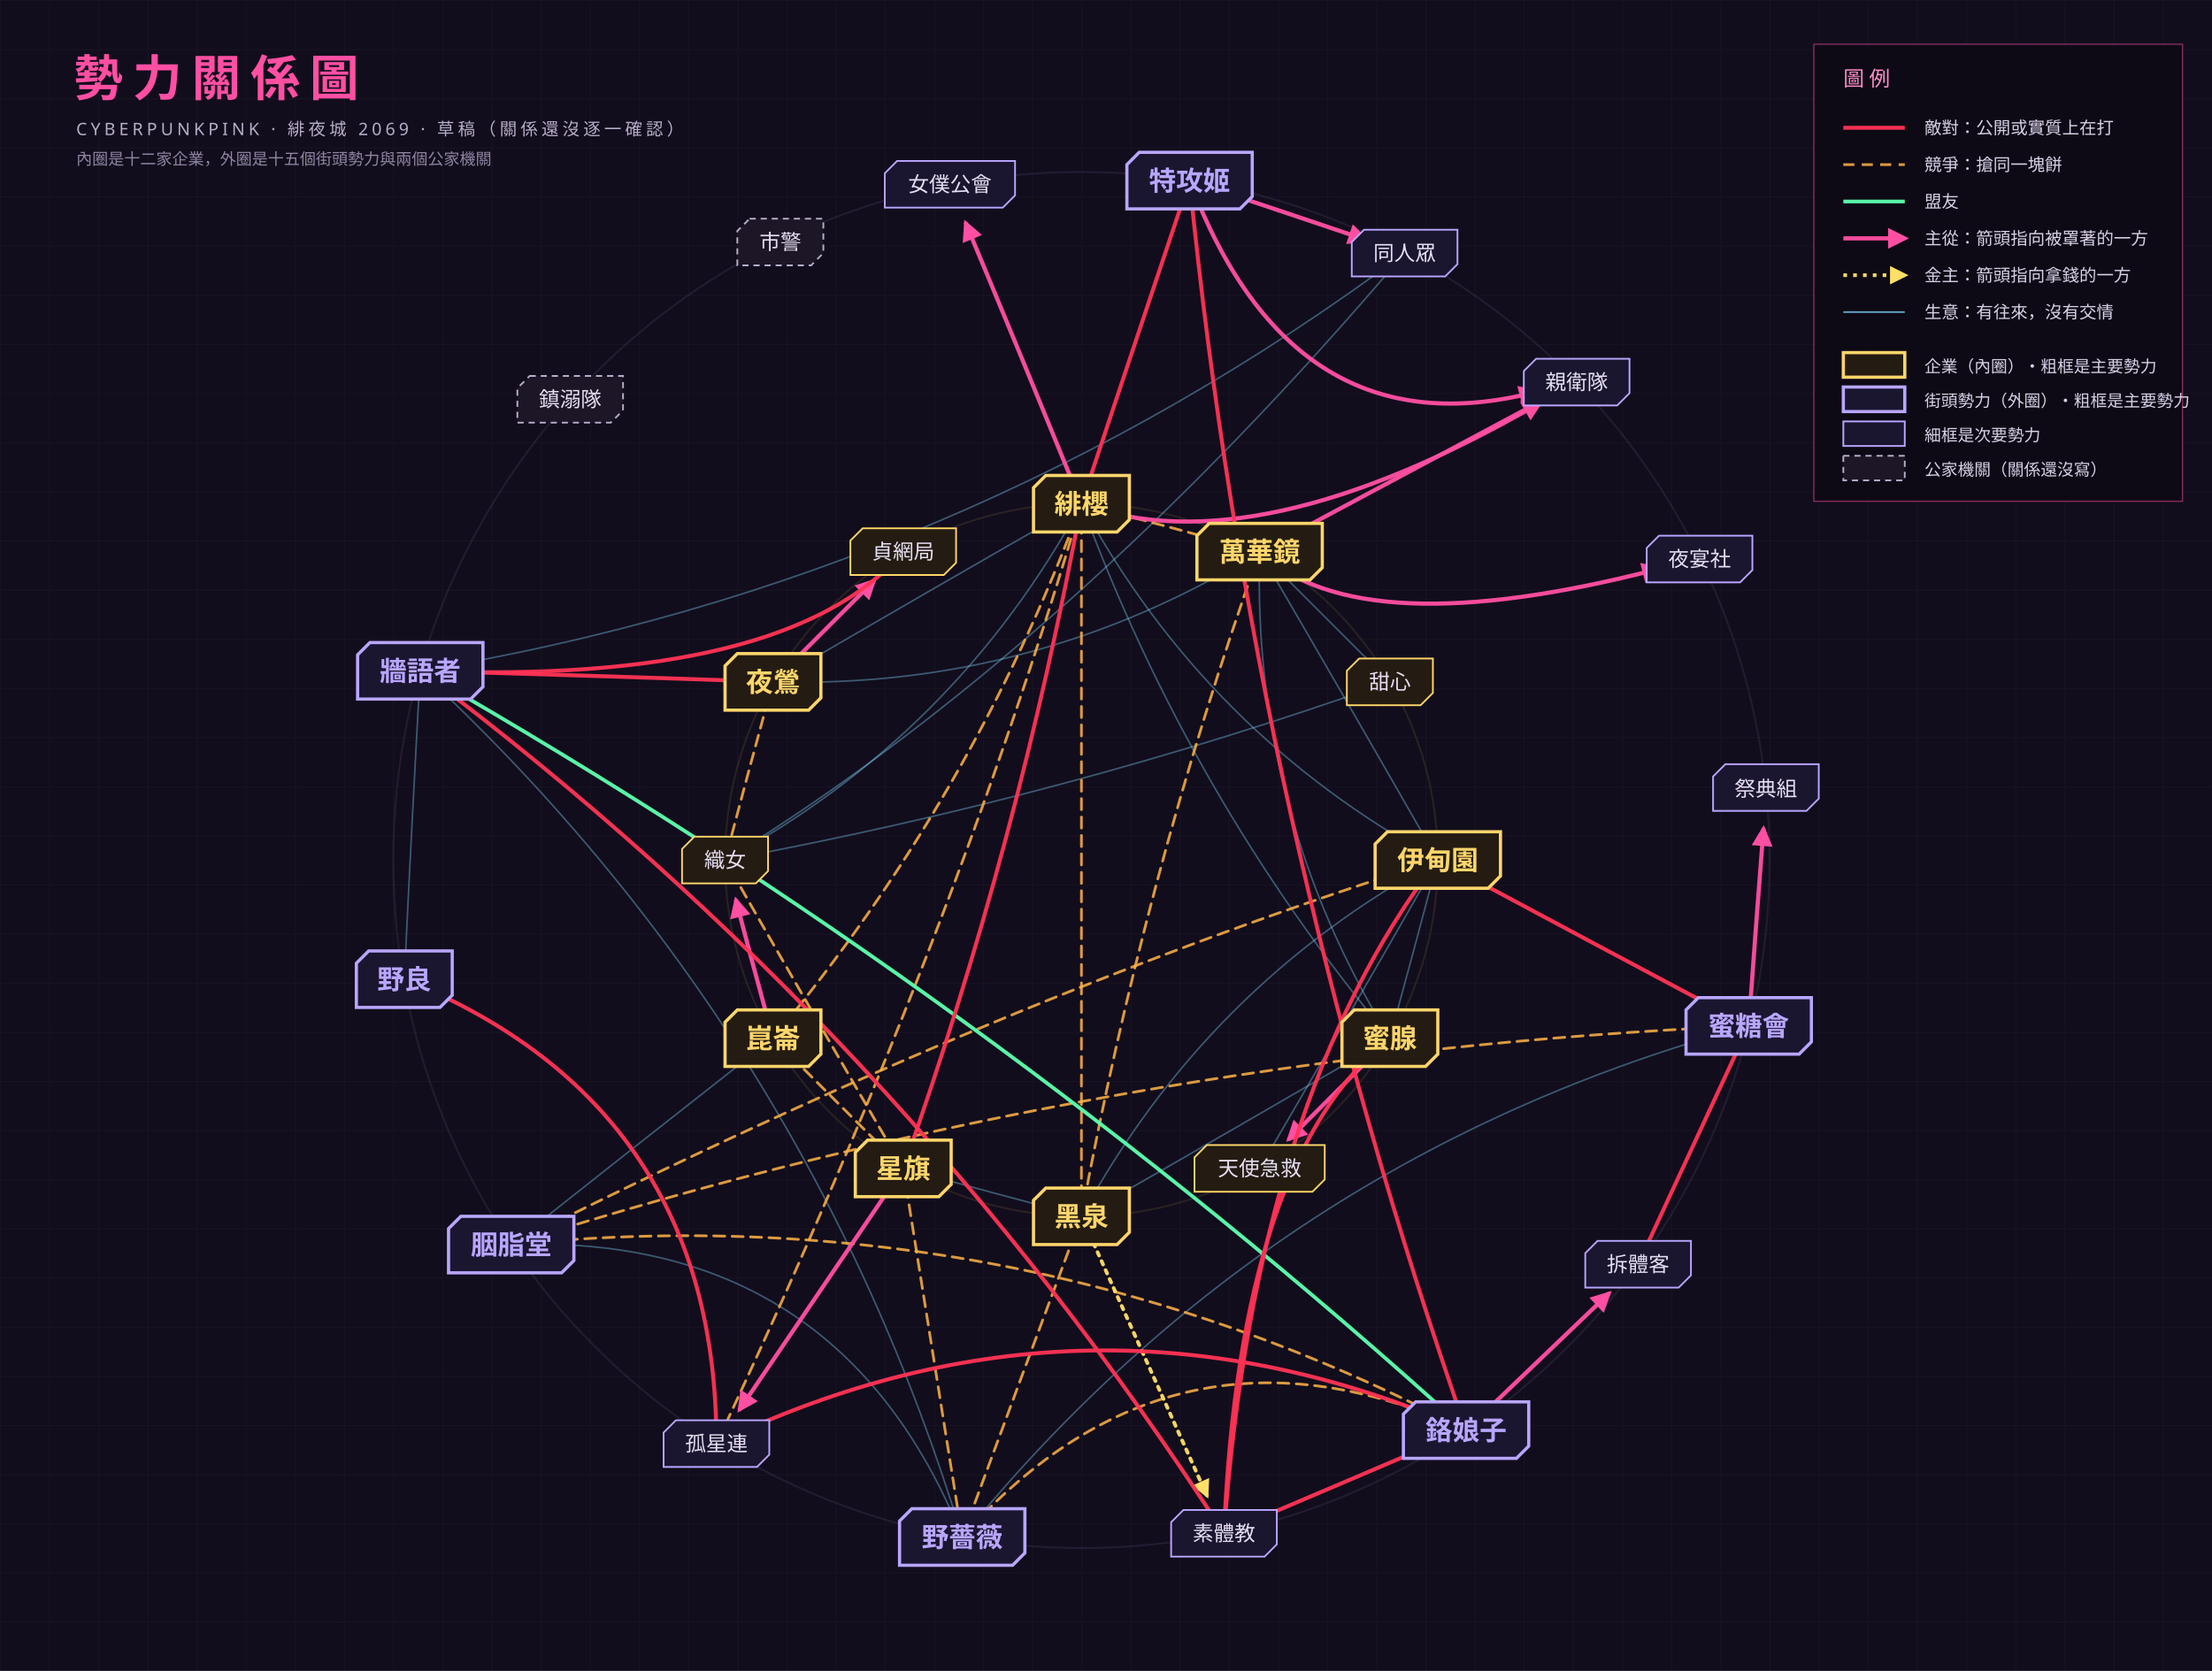
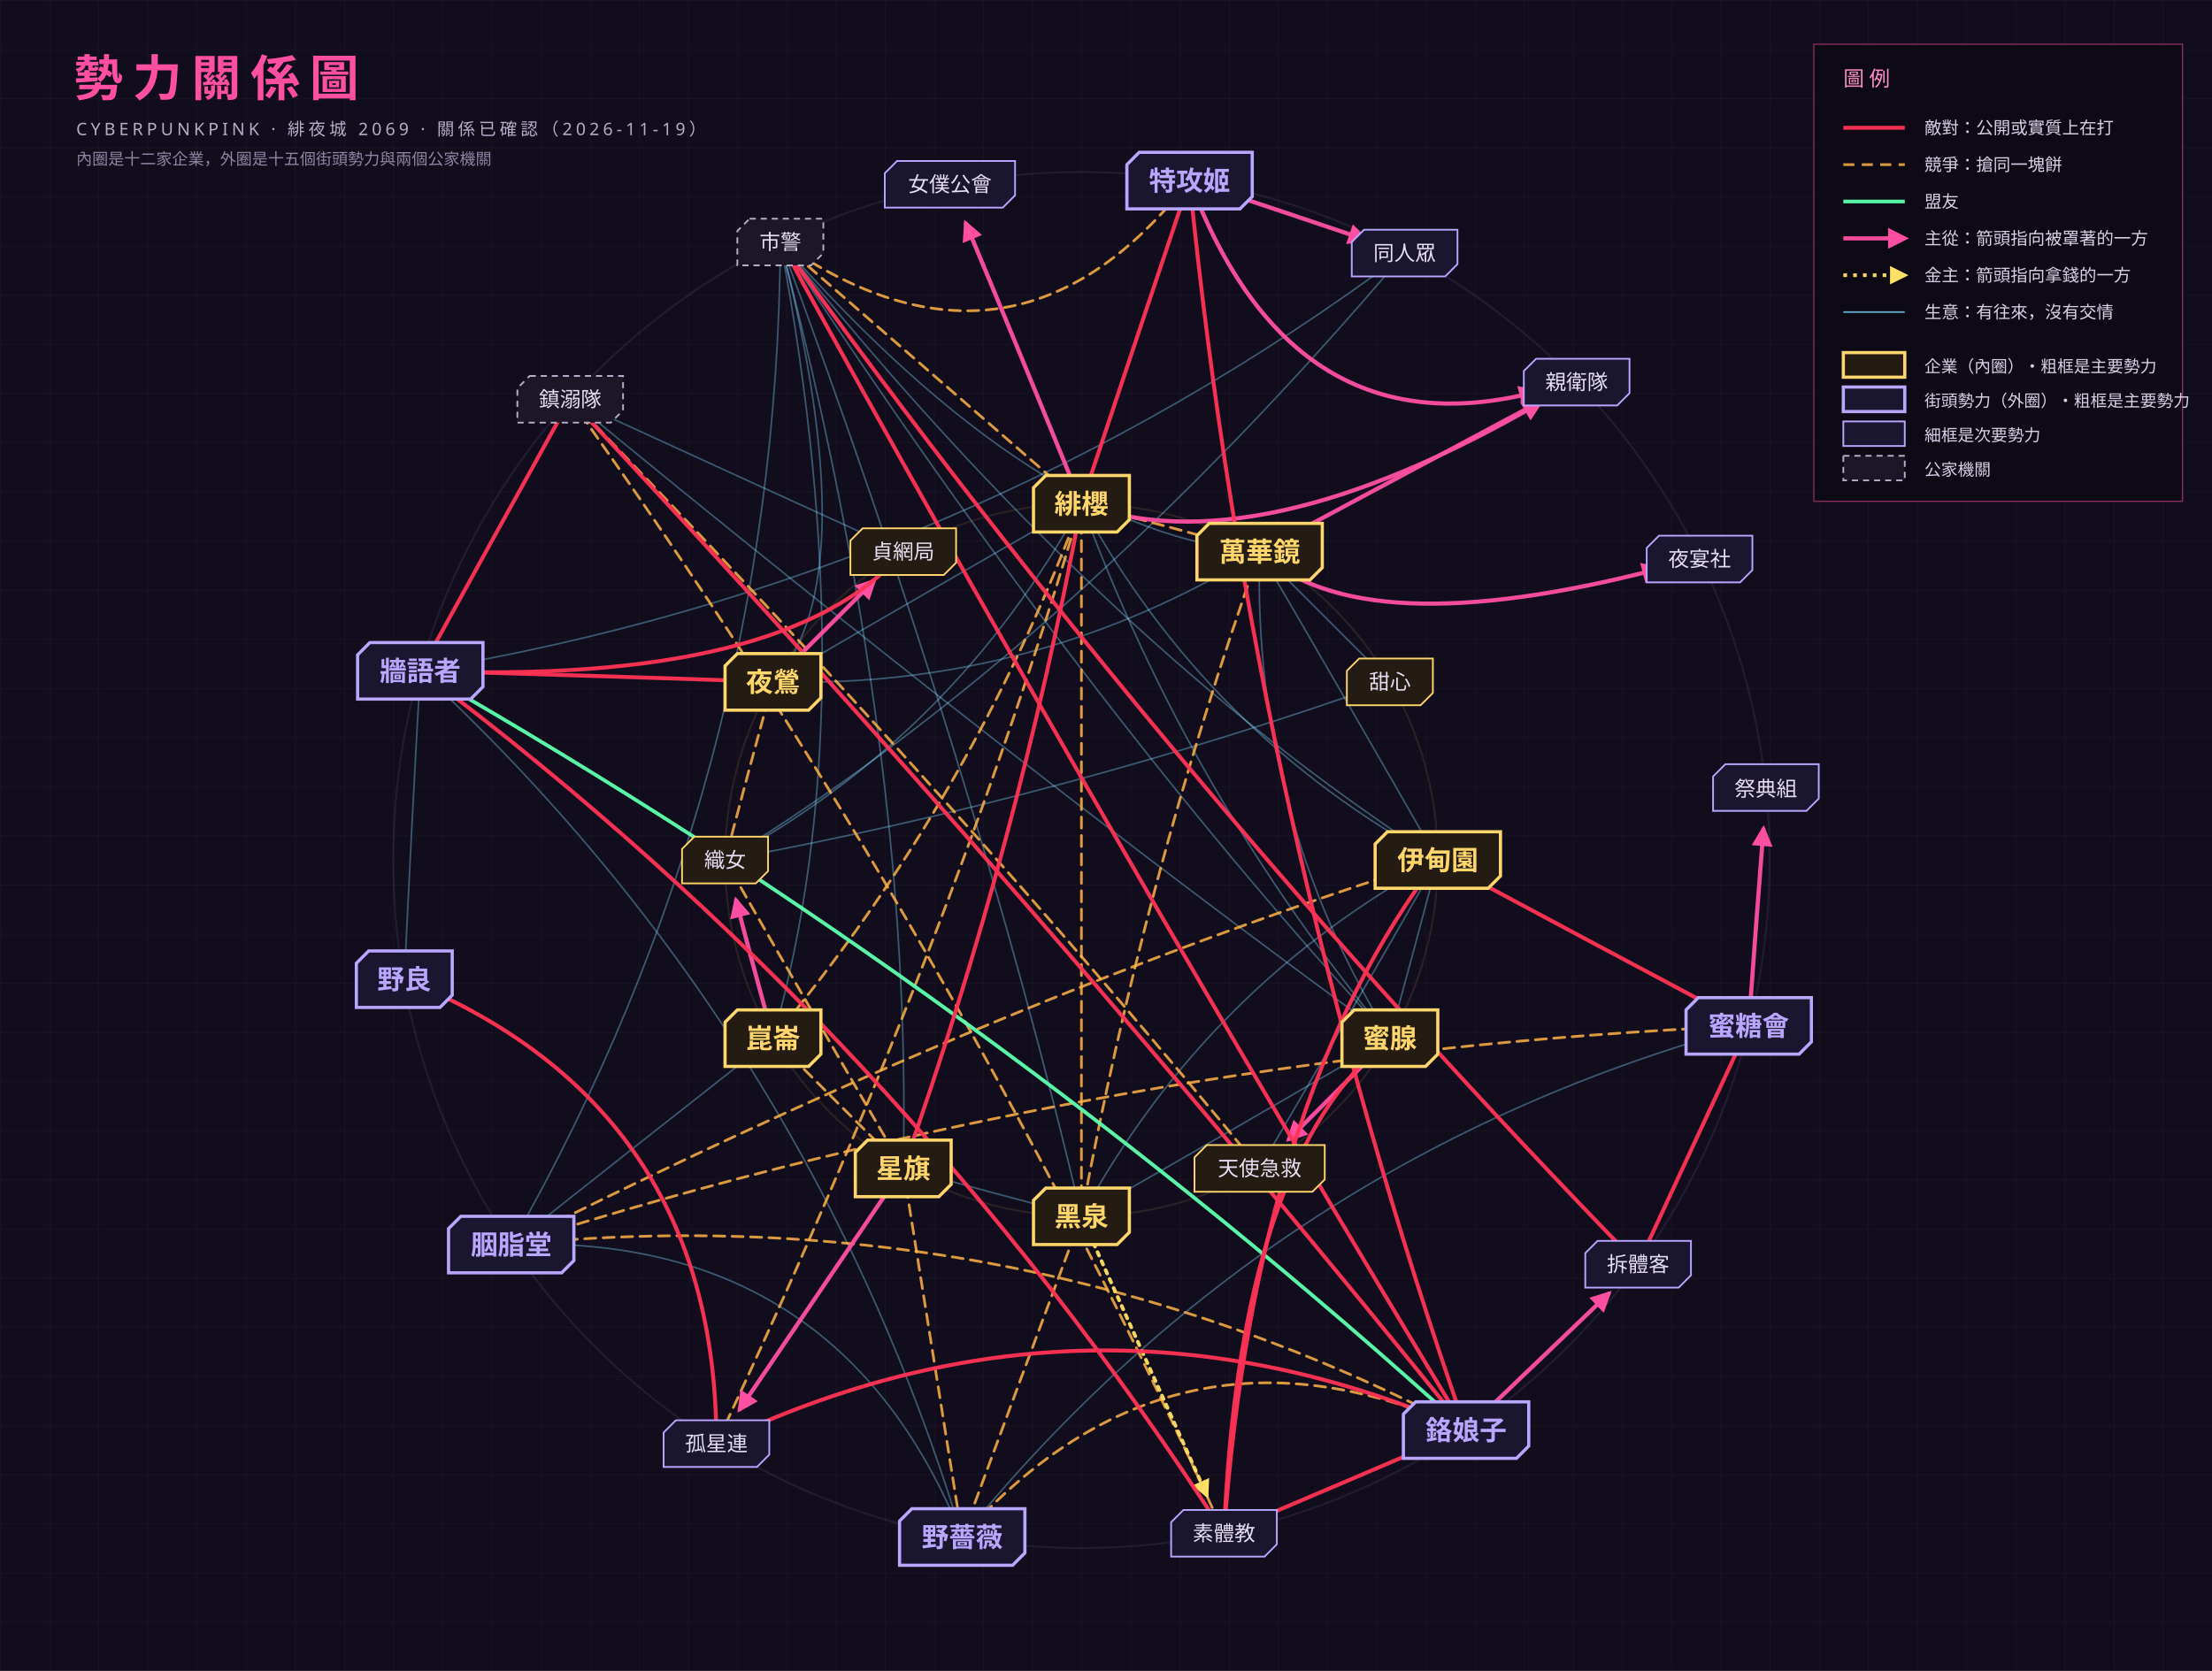
<svg xmlns="http://www.w3.org/2000/svg" viewBox="0 0 1800 1360" width="1800" height="1360" font-family="'Noto Sans TC','PingFang TC','Microsoft JhengHei','WenQuanYi Zen Hei',sans-serif">
  <defs>
    <pattern id="grid" width="40" height="40" patternUnits="userSpaceOnUse">
      <path d="M40 0H0V40" fill="none" stroke="#ffffff" stroke-opacity=".035" />
    </pattern>
    <marker id="arr-m" viewBox="0 0 10 10" refX="8" refY="5" markerWidth="5" markerHeight="5" orient="auto">
      <path d="M0 0L10 5L0 10z" fill="#ff4fa3" />
    </marker>
    <marker id="arr-g" viewBox="0 0 10 10" refX="8" refY="5" markerWidth="5" markerHeight="5" orient="auto">
      <path d="M0 0L10 5L0 10z" fill="#ffe066" />
    </marker>
  </defs>
  <rect width="1800" height="1360" fill="#120d1c" />
  <rect width="1800" height="1360" fill="url(#grid)" />
  <circle cx="880" cy="700" r="290" fill="none" stroke="#ffd66b" stroke-opacity=".10" stroke-width="1.5" />
  <circle cx="880" cy="700" r="560" fill="none" stroke="#b9a6ff" stroke-opacity=".10" stroke-width="1.5" />
  <text x="60" y="78" font-size="40" font-weight="900" fill="#ff4fa3" letter-spacing="8">勢力關係圖</text>
-   <text x="62" y="110" font-size="14" fill="#b8adc9" letter-spacing="3">CYBERPUNKPINK · 緋夜城 2069 · 草稿（關係還沒逐一確認）</text>
+   <text x="62" y="110" font-size="14" fill="#b8adc9" letter-spacing="3">CYBERPUNKPINK · 緋夜城 2069 · 關係已確認（2026-11-19）</text>
  <text x="62" y="134" font-size="13" fill="#8f84a3">內圈是十二家企業，外圈是十五個街頭勢力與兩個公家機關</text>
  <path d="M880 410Q968 649 1131 845" fill="none" stroke="#7fd7ff" stroke-width="1.3" stroke-opacity="0.38" stroke-linecap="round" />
  <path d="M880 410Q754 482 629 555" fill="none" stroke="#7fd7ff" stroke-width="1.3" stroke-opacity="0.38" stroke-linecap="round" />
  <path d="M880 410Q982 598 1170 700" fill="none" stroke="#7fd7ff" stroke-width="1.3" stroke-opacity="0.38" stroke-linecap="round" />
  <path d="M880 410Q778 598 590 700" fill="none" stroke="#7fd7ff" stroke-width="1.3" stroke-opacity="0.38" stroke-linecap="round" />
  <path d="M735 951Q808 971 880 990" fill="none" stroke="#7fd7ff" stroke-width="1.3" stroke-opacity="0.38" stroke-linecap="round" />
  <path d="M1131 845Q1019 663 1025 449" fill="none" stroke="#7fd7ff" stroke-width="1.3" stroke-opacity="0.38" stroke-linecap="round" />
  <path d="M1131 845Q1151 772 1170 700" fill="none" stroke="#7fd7ff" stroke-width="1.3" stroke-opacity="0.38" stroke-linecap="round" />
  <path d="M1131 845Q1006 918 880 990" fill="none" stroke="#7fd7ff" stroke-width="1.3" stroke-opacity="0.38" stroke-linecap="round" />
  <path d="M629 555Q843 561 1025 449" fill="none" stroke="#7fd7ff" stroke-width="1.3" stroke-opacity="0.38" stroke-linecap="round" />
  <path d="M1025 449Q1098 574 1170 700" fill="none" stroke="#7fd7ff" stroke-width="1.3" stroke-opacity="0.38" stroke-linecap="round" />
  <path d="M1025 449Q1078 502 1131 555" fill="none" stroke="#7fd7ff" stroke-width="1.3" stroke-opacity="0.38" stroke-linecap="round" />
  <path d="M1170 700Q982 802 880 990" fill="none" stroke="#7fd7ff" stroke-width="1.3" stroke-opacity="0.38" stroke-linecap="round" />
  <path d="M1170 700Q1098 826 1025 951" fill="none" stroke="#7fd7ff" stroke-width="1.3" stroke-opacity="0.38" stroke-linecap="round" />
  <path d="M590 700Q866 649 1131 555" fill="none" stroke="#7fd7ff" stroke-width="1.3" stroke-opacity="0.38" stroke-linecap="round" />
  <path d="M1423 835Q1036 940 783 1251" fill="none" stroke="#7fd7ff" stroke-width="1.3" stroke-opacity="0.38" stroke-linecap="round" />
  <path d="M416 1013Q683 1003 783 1251" fill="none" stroke="#7fd7ff" stroke-width="1.3" stroke-opacity="0.38" stroke-linecap="round" />
  <path d="M329 797Q335 671 342 546" fill="none" stroke="#7fd7ff" stroke-width="1.3" stroke-opacity="0.38" stroke-linecap="round" />
  <path d="M342 546Q658 839 783 1251" fill="none" stroke="#7fd7ff" stroke-width="1.3" stroke-opacity="0.38" stroke-linecap="round" />
  <path d="M342 546Q784 473 1143 206" fill="none" stroke="#7fd7ff" stroke-width="1.3" stroke-opacity="0.38" stroke-linecap="round" />
  <path d="M629 845Q522 929 416 1013" fill="none" stroke="#7fd7ff" stroke-width="1.3" stroke-opacity="0.38" stroke-linecap="round" />
  <path d="M590 700Q871 527 1143 206" fill="none" stroke="#7fd7ff" stroke-width="1.3" stroke-opacity="0.38" stroke-linecap="round" />
+   <path d="M635 197Q743 612 735 951" fill="none" stroke="#7fd7ff" stroke-width="1.3" stroke-opacity="0.38" stroke-linecap="round" />
+   <path d="M635 197Q706 575 629 845" fill="none" stroke="#7fd7ff" stroke-width="1.3" stroke-opacity="0.38" stroke-linecap="round" />
+   <path d="M635 197Q882 575 1131 845" fill="none" stroke="#7fd7ff" stroke-width="1.3" stroke-opacity="0.38" stroke-linecap="round" />
+   <path d="M635 197Q706 473 629 555" fill="none" stroke="#7fd7ff" stroke-width="1.3" stroke-opacity="0.38" stroke-linecap="round" />
+   <path d="M635 197Q845 436 1025 449" fill="none" stroke="#7fd7ff" stroke-width="1.3" stroke-opacity="0.38" stroke-linecap="round" />
+   <path d="M635 197Q896 524 1170 700" fill="none" stroke="#7fd7ff" stroke-width="1.3" stroke-opacity="0.38" stroke-linecap="round" />
+   <path d="M635 197Q794 625 880 990" fill="none" stroke="#7fd7ff" stroke-width="1.3" stroke-opacity="0.38" stroke-linecap="round" />
+   <path d="M635 197Q632 633 416 1013" fill="none" stroke="#7fd7ff" stroke-width="1.3" stroke-opacity="0.38" stroke-linecap="round" />
+   <path d="M464 325Q822 620 1131 845" fill="none" stroke="#7fd7ff" stroke-width="1.3" stroke-opacity="0.38" stroke-linecap="round" />
+   <path d="M464 325Q599 387 735 449" fill="none" stroke="#7fd7ff" stroke-width="1.3" stroke-opacity="0.38" stroke-linecap="round" />
  <path d="M880 410Q792 649 629 845" fill="none" stroke="#ffb347" stroke-width="2.2" stroke-opacity="0.85" stroke-dasharray="9 6" stroke-linecap="round" />
  <path d="M880 410Q952 429 1025 449" fill="none" stroke="#ffb347" stroke-width="2.2" stroke-opacity="0.85" stroke-dasharray="9 6" stroke-linecap="round" />
  <path d="M880 410Q880 700 880 990" fill="none" stroke="#ffb347" stroke-width="2.2" stroke-opacity="0.85" stroke-dasharray="9 6" stroke-linecap="round" />
  <path d="M735 951Q682 898 629 845" fill="none" stroke="#ffb347" stroke-width="2.2" stroke-opacity="0.85" stroke-dasharray="9 6" stroke-linecap="round" />
  <path d="M735 951Q662 826 590 700" fill="none" stroke="#ffb347" stroke-width="2.2" stroke-opacity="0.85" stroke-dasharray="9 6" stroke-linecap="round" />
  <path d="M629 555Q609 628 590 700" fill="none" stroke="#ffb347" stroke-width="2.2" stroke-opacity="0.85" stroke-dasharray="9 6" stroke-linecap="round" />
  <path d="M1025 449Q931 714 880 990" fill="none" stroke="#ffb347" stroke-width="2.2" stroke-opacity="0.85" stroke-dasharray="9 6" stroke-linecap="round" />
  <path d="M1423 835Q908 857 416 1013" fill="none" stroke="#ffb347" stroke-width="2.2" stroke-opacity="0.85" stroke-dasharray="9 6" stroke-linecap="round" />
  <path d="M416 1013Q827 972 1193 1164" fill="none" stroke="#ffb347" stroke-width="2.2" stroke-opacity="0.85" stroke-dasharray="9 6" stroke-linecap="round" />
  <path d="M1193 1164Q956 1056 783 1251" fill="none" stroke="#ffb347" stroke-width="2.2" stroke-opacity="0.85" stroke-dasharray="9 6" stroke-linecap="round" />
  <path d="M880 410Q776 765 583 1175" fill="none" stroke="#ffb347" stroke-width="2.2" stroke-opacity="0.85" stroke-dasharray="9 6" stroke-linecap="round" />
  <path d="M735 951Q759 1101 783 1251" fill="none" stroke="#ffb347" stroke-width="2.2" stroke-opacity="0.85" stroke-dasharray="9 6" stroke-linecap="round" />
  <path d="M1170 700Q819 810 416 1013" fill="none" stroke="#ffb347" stroke-width="2.2" stroke-opacity="0.85" stroke-dasharray="9 6" stroke-linecap="round" />
  <path d="M880 990Q831 1121 783 1251" fill="none" stroke="#ffb347" stroke-width="2.2" stroke-opacity="0.85" stroke-dasharray="9 6" stroke-linecap="round" />
+   <path d="M635 197Q757 303 880 410" fill="none" stroke="#ffb347" stroke-width="2.2" stroke-opacity="0.85" stroke-dasharray="9 6" stroke-linecap="round" />
+   <path d="M635 197Q825 330 968 147" fill="none" stroke="#ffb347" stroke-width="2.2" stroke-opacity="0.85" stroke-dasharray="9 6" stroke-linecap="round" />
+   <path d="M464 325Q785 657 1025 951" fill="none" stroke="#ffb347" stroke-width="2.2" stroke-opacity="0.85" stroke-dasharray="9 6" stroke-linecap="round" />
+   <path d="M464 325Q775 761 996 1248" fill="none" stroke="#ffb347" stroke-width="2.2" stroke-opacity="0.85" stroke-dasharray="9 6" stroke-linecap="round" />
  <path d="M880 990Q938 1119 982 1217" fill="none" stroke="#ffe066" stroke-width="3" stroke-opacity="0.95" stroke-dasharray="3 5" marker-end="url(#arr-g)" stroke-linecap="round" />
  <path d="M629 845Q609 772 599 733" fill="none" stroke="#ff4fa3" stroke-width="3.4" stroke-opacity="0.95" marker-end="url(#arr-m)" stroke-linecap="round" />
  <path d="M1131 845Q1078 898 1049 927" fill="none" stroke="#ff4fa3" stroke-width="3.4" stroke-opacity="0.95" marker-end="url(#arr-m)" stroke-linecap="round" />
  <path d="M629 555Q682 502 711 473" fill="none" stroke="#ff4fa3" stroke-width="3.4" stroke-opacity="0.95" marker-end="url(#arr-m)" stroke-linecap="round" />
  <path d="M1423 835Q1430 738 1435 675" fill="none" stroke="#ff4fa3" stroke-width="3.4" stroke-opacity="0.95" marker-end="url(#arr-m)" stroke-linecap="round" />
  <path d="M1193 1164Q1263 1097 1309 1053" fill="none" stroke="#ff4fa3" stroke-width="3.4" stroke-opacity="0.95" marker-end="url(#arr-m)" stroke-linecap="round" />
  <path d="M968 147Q1055 176 1111 195" fill="none" stroke="#ff4fa3" stroke-width="3.4" stroke-opacity="0.95" marker-end="url(#arr-m)" stroke-linecap="round" />
  <path d="M968 147Q1052 370 1250 319" fill="none" stroke="#ff4fa3" stroke-width="3.4" stroke-opacity="0.95" marker-end="url(#arr-m)" stroke-linecap="round" />
  <path d="M880 410Q827 280 786 182" fill="none" stroke="#ff4fa3" stroke-width="3.4" stroke-opacity="0.95" marker-end="url(#arr-m)" stroke-linecap="round" />
  <path d="M880 410Q1021 462 1253 328" fill="none" stroke="#ff4fa3" stroke-width="3.4" stroke-opacity="0.95" marker-end="url(#arr-m)" stroke-linecap="round" />
  <path d="M735 951Q659 1063 602 1147" fill="none" stroke="#ff4fa3" stroke-width="3.4" stroke-opacity="0.95" marker-end="url(#arr-m)" stroke-linecap="round" />
  <path d="M1025 449Q1154 380 1253 327" fill="none" stroke="#ff4fa3" stroke-width="3.4" stroke-opacity="0.95" marker-end="url(#arr-m)" stroke-linecap="round" />
  <path d="M1025 449Q1107 526 1350 463" fill="none" stroke="#ff4fa3" stroke-width="3.4" stroke-opacity="0.95" marker-end="url(#arr-m)" stroke-linecap="round" />
  <path d="M1193 1164Q801 808 342 546" fill="none" stroke="#5dffb0" stroke-width="3" stroke-opacity="0.95" stroke-linecap="round" />
  <path d="M880 410Q829 686 735 951" fill="none" stroke="#ff3355" stroke-width="3.2" stroke-opacity="0.95" stroke-linecap="round" />
  <path d="M1423 835Q1378 932 1333 1029" fill="none" stroke="#ff3355" stroke-width="3.2" stroke-opacity="0.95" stroke-linecap="round" />
  <path d="M1193 1164Q1020 669 968 147" fill="none" stroke="#ff3355" stroke-width="3.2" stroke-opacity="0.95" stroke-linecap="round" />
  <path d="M1193 1164Q886 1029 583 1175" fill="none" stroke="#ff3355" stroke-width="3.2" stroke-opacity="0.95" stroke-linecap="round" />
  <path d="M1193 1164Q1095 1206 996 1248" fill="none" stroke="#ff3355" stroke-width="3.2" stroke-opacity="0.95" stroke-linecap="round" />
  <path d="M329 797Q583 900 583 1175" fill="none" stroke="#ff3355" stroke-width="3.2" stroke-opacity="0.95" stroke-linecap="round" />
  <path d="M342 546Q732 838 996 1248" fill="none" stroke="#ff3355" stroke-width="3.2" stroke-opacity="0.95" stroke-linecap="round" />
  <path d="M880 410Q924 278 968 147" fill="none" stroke="#ff3355" stroke-width="3.2" stroke-opacity="0.95" stroke-linecap="round" />
  <path d="M1131 845Q1009 942 996 1248" fill="none" stroke="#ff3355" stroke-width="3.2" stroke-opacity="0.95" stroke-linecap="round" />
  <path d="M629 555Q485 550 342 546" fill="none" stroke="#ff3355" stroke-width="3.2" stroke-opacity="0.95" stroke-linecap="round" />
  <path d="M1170 700Q1297 768 1423 835" fill="none" stroke="#ff3355" stroke-width="3.2" stroke-opacity="0.95" stroke-linecap="round" />
  <path d="M1170 700Q1022 892 996 1248" fill="none" stroke="#ff3355" stroke-width="3.2" stroke-opacity="0.95" stroke-linecap="round" />
  <path d="M735 449Q641 558 342 546" fill="none" stroke="#ff3355" stroke-width="3.2" stroke-opacity="0.95" stroke-linecap="round" />
+   <path d="M635 197Q904 686 1193 1164" fill="none" stroke="#ff3355" stroke-width="3.2" stroke-opacity="0.95" stroke-linecap="round" />
+   <path d="M635 197Q953 639 1333 1029" fill="none" stroke="#ff3355" stroke-width="3.2" stroke-opacity="0.95" stroke-linecap="round" />
+   <path d="M464 325Q403 435 342 546" fill="none" stroke="#ff3355" stroke-width="3.2" stroke-opacity="0.95" stroke-linecap="round" />
+   <path d="M464 325Q844 731 1193 1164" fill="none" stroke="#ff3355" stroke-width="3.2" stroke-opacity="0.95" stroke-linecap="round" />
  <polygon points="851,387 919,387 919,423 909,433 841,433 841,397" fill="#241c12" stroke="#ffd66b" stroke-width="2.6" />
  <text x="880" y="418" text-anchor="middle" font-size="22" font-weight="700" fill="#ffd66b">緋櫻</text>
  <polygon points="984,426 1076,426 1076,462 1066,472 974,472 974,436" fill="#241c12" stroke="#ffd66b" stroke-width="2.6" />
  <text x="1025" y="457" text-anchor="middle" font-size="22" font-weight="700" fill="#ffd66b">萬華鏡</text>
  <polygon points="1106,536 1166,536 1166,564 1156,574 1096,574 1096,546" fill="#241c12" stroke="#ffd66b" stroke-width="1.4" />
  <text x="1131" y="561" text-anchor="middle" font-size="17" font-weight="500" fill="#e6def2">甜心</text>
  <polygon points="1129,677 1221,677 1221,713 1211,723 1119,723 1119,687" fill="#241c12" stroke="#ffd66b" stroke-width="2.6" />
  <text x="1170" y="708" text-anchor="middle" font-size="22" font-weight="700" fill="#ffd66b">伊甸園</text>
  <polygon points="1102,822 1170,822 1170,858 1160,868 1092,868 1092,832" fill="#241c12" stroke="#ffd66b" stroke-width="2.6" />
  <text x="1131" y="853" text-anchor="middle" font-size="22" font-weight="700" fill="#ffd66b">蜜腺</text>
  <polygon points="982,932 1078,932 1078,960 1068,970 972,970 972,942" fill="#241c12" stroke="#ffd66b" stroke-width="1.4" />
  <text x="1025" y="957" text-anchor="middle" font-size="17" font-weight="500" fill="#e6def2">天使急救</text>
  <polygon points="851,967 919,967 919,1003 909,1013 841,1013 841,977" fill="#241c12" stroke="#ffd66b" stroke-width="2.6" />
  <text x="880" y="998" text-anchor="middle" font-size="22" font-weight="700" fill="#ffd66b">黑泉</text>
  <polygon points="706,928 774,928 774,964 764,974 696,974 696,938" fill="#241c12" stroke="#ffd66b" stroke-width="2.6" />
  <text x="735" y="959" text-anchor="middle" font-size="22" font-weight="700" fill="#ffd66b">星旗</text>
  <polygon points="600,822 668,822 668,858 658,868 590,868 590,832" fill="#241c12" stroke="#ffd66b" stroke-width="2.6" />
  <text x="629" y="853" text-anchor="middle" font-size="22" font-weight="700" fill="#ffd66b">崑崙</text>
  <polygon points="565,681 625,681 625,709 615,719 555,719 555,691" fill="#241c12" stroke="#ffd66b" stroke-width="1.4" />
  <text x="590" y="706" text-anchor="middle" font-size="17" font-weight="500" fill="#e6def2">織女</text>
  <polygon points="600,532 668,532 668,568 658,578 590,578 590,542" fill="#241c12" stroke="#ffd66b" stroke-width="2.6" />
  <text x="629" y="563" text-anchor="middle" font-size="22" font-weight="700" fill="#ffd66b">夜鶯</text>
  <polygon points="702,430 778,430 778,458 768,468 692,468 692,440" fill="#241c12" stroke="#ffd66b" stroke-width="1.4" />
  <text x="735" y="455" text-anchor="middle" font-size="17" font-weight="500" fill="#e6def2">貞網局</text>
  <polygon points="730,131 826,131 826,159 816,169 720,169 720,141" fill="#1b1630" stroke="#b9a6ff" stroke-width="1.4" />
  <text x="773" y="156" text-anchor="middle" font-size="17" font-weight="500" fill="#e6def2">女僕公會</text>
  <polygon points="927,124 1019,124 1019,160 1009,170 917,170 917,134" fill="#1b1630" stroke="#b9a6ff" stroke-width="2.6" />
  <text x="968" y="155" text-anchor="middle" font-size="22" font-weight="700" fill="#b9a6ff">特攻姬</text>
  <polygon points="1110,187 1186,187 1186,215 1176,225 1100,225 1100,197" fill="#1b1630" stroke="#b9a6ff" stroke-width="1.4" />
  <text x="1143" y="212" text-anchor="middle" font-size="17" font-weight="500" fill="#e6def2">同人眾</text>
  <polygon points="1250,292 1326,292 1326,320 1316,330 1240,330 1240,302" fill="#1b1630" stroke="#b9a6ff" stroke-width="1.4" />
  <text x="1283" y="317" text-anchor="middle" font-size="17" font-weight="500" fill="#e6def2">親衛隊</text>
  <polygon points="1350,436 1426,436 1426,464 1416,474 1340,474 1340,446" fill="#1b1630" stroke="#b9a6ff" stroke-width="1.4" />
  <text x="1383" y="461" text-anchor="middle" font-size="17" font-weight="500" fill="#e6def2">夜宴社</text>
  <polygon points="1404,622 1480,622 1480,650 1470,660 1394,660 1394,632" fill="#1b1630" stroke="#b9a6ff" stroke-width="1.4" />
  <text x="1437" y="648" text-anchor="middle" font-size="17" font-weight="500" fill="#e6def2">祭典組</text>
  <polygon points="1382,812 1474,812 1474,848 1464,858 1372,858 1372,822" fill="#1b1630" stroke="#b9a6ff" stroke-width="2.6" />
  <text x="1423" y="843" text-anchor="middle" font-size="22" font-weight="700" fill="#b9a6ff">蜜糖會</text>
  <polygon points="1300,1010 1376,1010 1376,1038 1366,1048 1290,1048 1290,1020" fill="#1b1630" stroke="#b9a6ff" stroke-width="1.4" />
  <text x="1333" y="1035" text-anchor="middle" font-size="17" font-weight="500" fill="#e6def2">拆體客</text>
  <polygon points="1152,1141 1244,1141 1244,1177 1234,1187 1142,1187 1142,1151" fill="#1b1630" stroke="#b9a6ff" stroke-width="2.6" />
  <text x="1193" y="1172" text-anchor="middle" font-size="22" font-weight="700" fill="#b9a6ff">鉻娘子</text>
  <polygon points="963,1229 1039,1229 1039,1257 1029,1267 953,1267 953,1239" fill="#1b1630" stroke="#b9a6ff" stroke-width="1.4" />
  <text x="996" y="1254" text-anchor="middle" font-size="17" font-weight="500" fill="#e6def2">素體教</text>
  <polygon points="742,1228 834,1228 834,1264 824,1274 732,1274 732,1238" fill="#1b1630" stroke="#b9a6ff" stroke-width="2.6" />
  <text x="783" y="1259" text-anchor="middle" font-size="22" font-weight="700" fill="#b9a6ff">野薔薇</text>
  <polygon points="550,1156 626,1156 626,1184 616,1194 540,1194 540,1166" fill="#1b1630" stroke="#b9a6ff" stroke-width="1.4" />
  <text x="583" y="1181" text-anchor="middle" font-size="17" font-weight="500" fill="#e6def2">孤星連</text>
  <polygon points="375,990 467,990 467,1026 457,1036 365,1036 365,1000" fill="#1b1630" stroke="#b9a6ff" stroke-width="2.6" />
  <text x="416" y="1021" text-anchor="middle" font-size="22" font-weight="700" fill="#b9a6ff">胭脂堂</text>
  <polygon points="300,774 368,774 368,810 358,820 290,820 290,784" fill="#1b1630" stroke="#b9a6ff" stroke-width="2.6" />
  <text x="329" y="805" text-anchor="middle" font-size="22" font-weight="700" fill="#b9a6ff">野良</text>
  <polygon points="301,523 393,523 393,559 383,569 291,569 291,533" fill="#1b1630" stroke="#b9a6ff" stroke-width="2.6" />
  <text x="342" y="554" text-anchor="middle" font-size="22" font-weight="700" fill="#b9a6ff">牆語者</text>
  <polygon points="431,306 507,306 507,334 497,344 421,344 421,316" fill="#1c1626" stroke="#b8adc9" stroke-width="1.4" stroke-dasharray="5 4" />
  <text x="464" y="331" text-anchor="middle" font-size="17" font-weight="500" fill="#e6def2">鎮溺隊</text>
  <polygon points="610,178 670,178 670,206 660,216 600,216 600,188" fill="#1c1626" stroke="#b8adc9" stroke-width="1.4" stroke-dasharray="5 4" />
  <text x="635" y="203" text-anchor="middle" font-size="17" font-weight="500" fill="#e6def2">市警</text>
  <rect x="1476" y="36" width="300" height="372" fill="#0d0a14" fill-opacity=".86" stroke="#ff4fa3" stroke-opacity=".5" />
  <text x="1500" y="70" font-size="17" fill="#ff8fc8" letter-spacing="4">圖例</text>
  <path d="M1500 104H1550" stroke="#ff3355" stroke-width="3.2" stroke-opacity="0.95" />
  <text x="1566" y="109" font-size="14" fill="#d9d0e6">敵對：公開或實質上在打</text>
  <path d="M1500 134H1550" stroke="#ffb347" stroke-width="2.2" stroke-opacity="0.85" stroke-dasharray="9 6" />
  <text x="1566" y="139" font-size="14" fill="#d9d0e6">競爭：搶同一塊餅</text>
  <path d="M1500 164H1550" stroke="#5dffb0" stroke-width="3" stroke-opacity="0.95" />
  <text x="1566" y="169" font-size="14" fill="#d9d0e6">盟友</text>
  <path d="M1500 194H1550" stroke="#ff4fa3" stroke-width="3.4" stroke-opacity="0.95" marker-end="url(#arr-m)" />
  <text x="1566" y="199" font-size="14" fill="#d9d0e6">主從：箭頭指向被罩著的一方</text>
  <path d="M1500 224H1550" stroke="#ffe066" stroke-width="3" stroke-opacity="0.95" stroke-dasharray="3 5" marker-end="url(#arr-g)" />
  <text x="1566" y="229" font-size="14" fill="#d9d0e6">金主：箭頭指向拿錢的一方</text>
  <path d="M1500 254H1550" stroke="#7fd7ff" stroke-width="1.3" stroke-opacity="0.8" />
  <text x="1566" y="259" font-size="14" fill="#d9d0e6">生意：有往來，沒有交情</text>
  <rect x="1500" y="287" width="50" height="20" fill="#241c12" stroke="#ffd66b" stroke-width="2.6" />
  <text x="1566" y="303" font-size="13.5" fill="#d9d0e6">企業（內圈）・粗框是主要勢力</text>
  <rect x="1500" y="315" width="50" height="20" fill="#1b1630" stroke="#b9a6ff" stroke-width="2.6" />
  <text x="1566" y="331" font-size="13.5" fill="#d9d0e6">街頭勢力（外圈）・粗框是主要勢力</text>
  <rect x="1500" y="343" width="50" height="20" fill="#1b1630" stroke="#b9a6ff" stroke-width="1.4" />
  <text x="1566" y="359" font-size="13.5" fill="#d9d0e6">細框是次要勢力</text>
  <rect x="1500" y="371" width="50" height="20" fill="#1c1626" stroke="#b8adc9" stroke-width="1.4" stroke-dasharray="5 4" />
-   <text x="1566" y="387" font-size="13.5" fill="#d9d0e6">公家機關（關係還沒寫）</text>
+   <text x="1566" y="387" font-size="13.5" fill="#d9d0e6">公家機關</text>
</svg>
